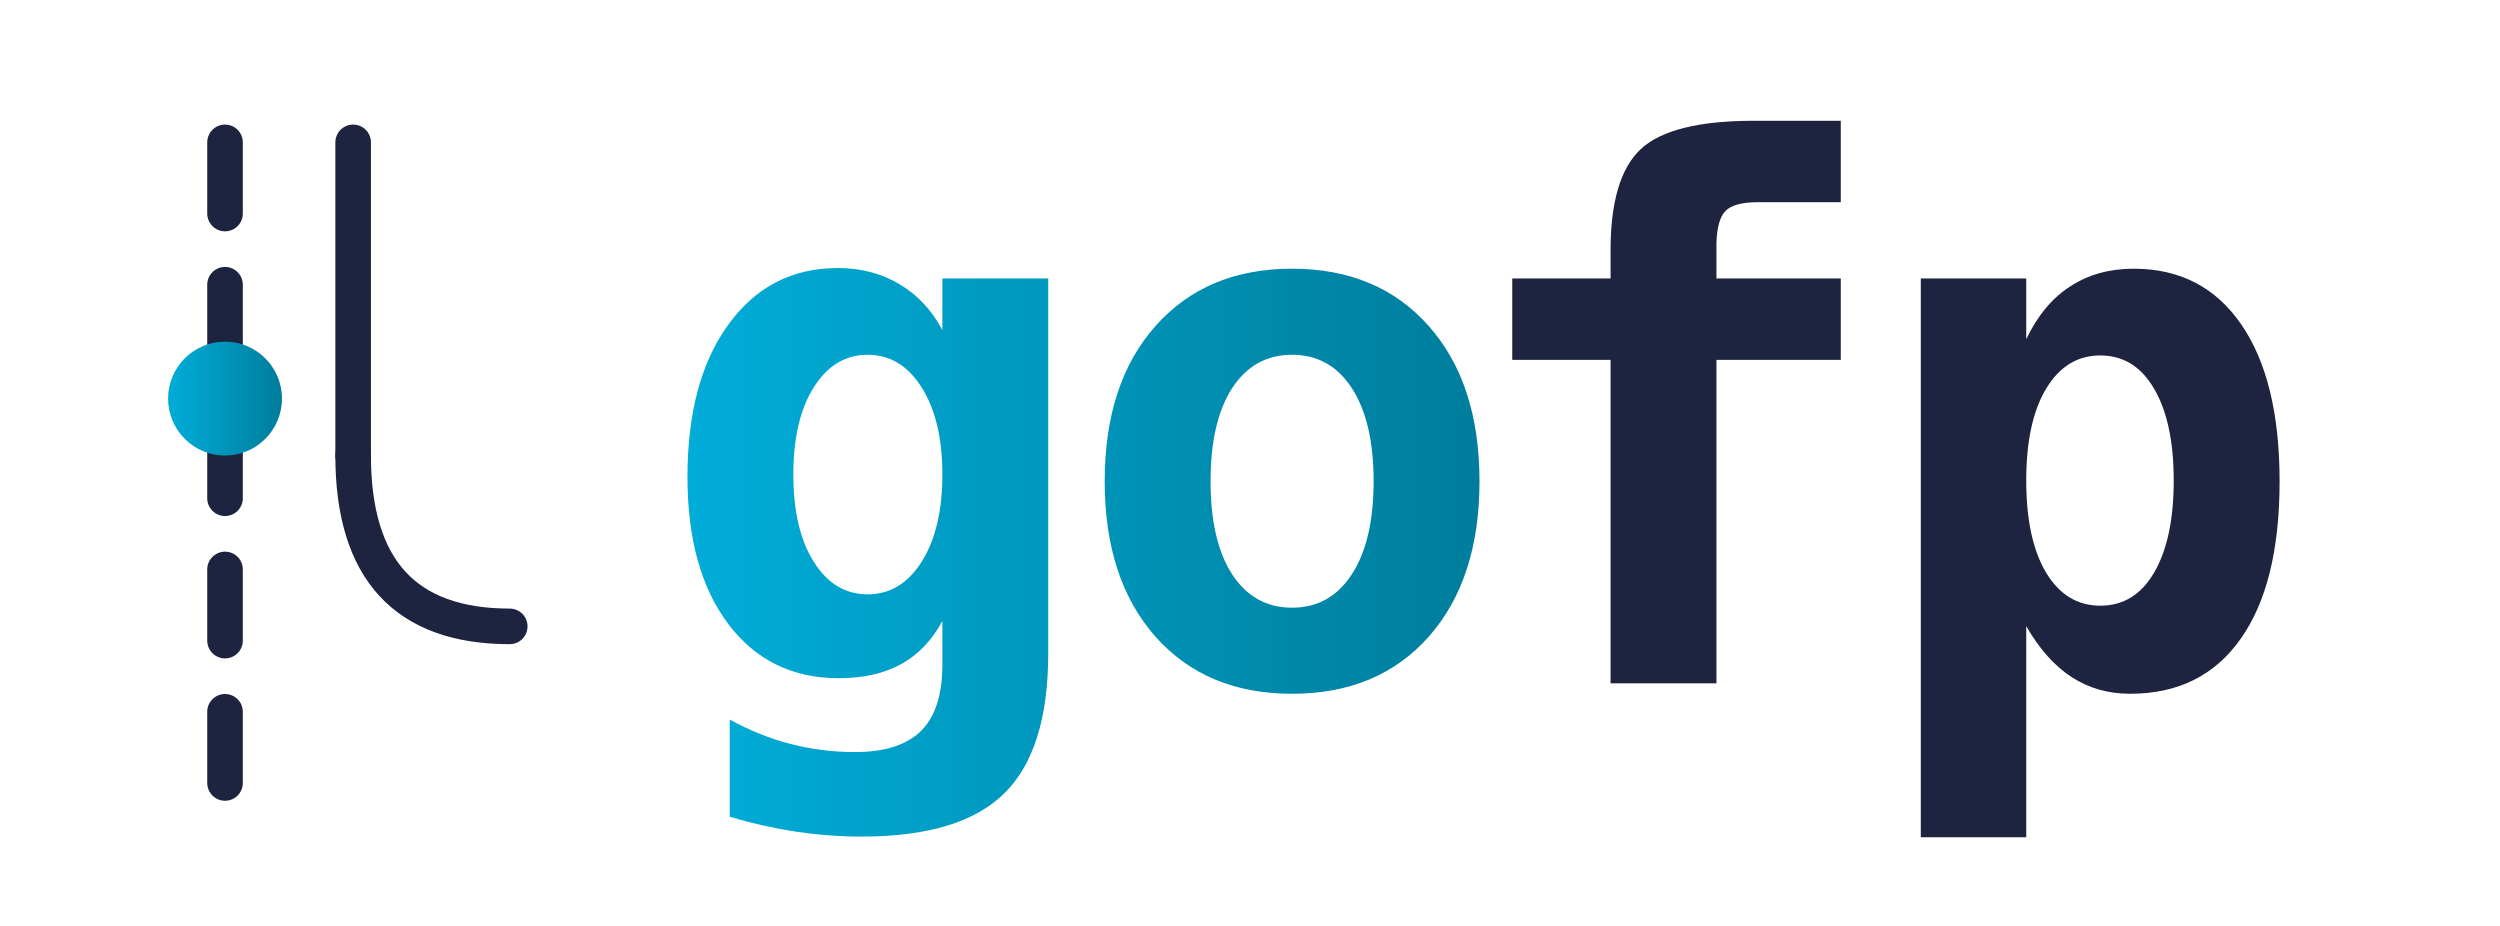
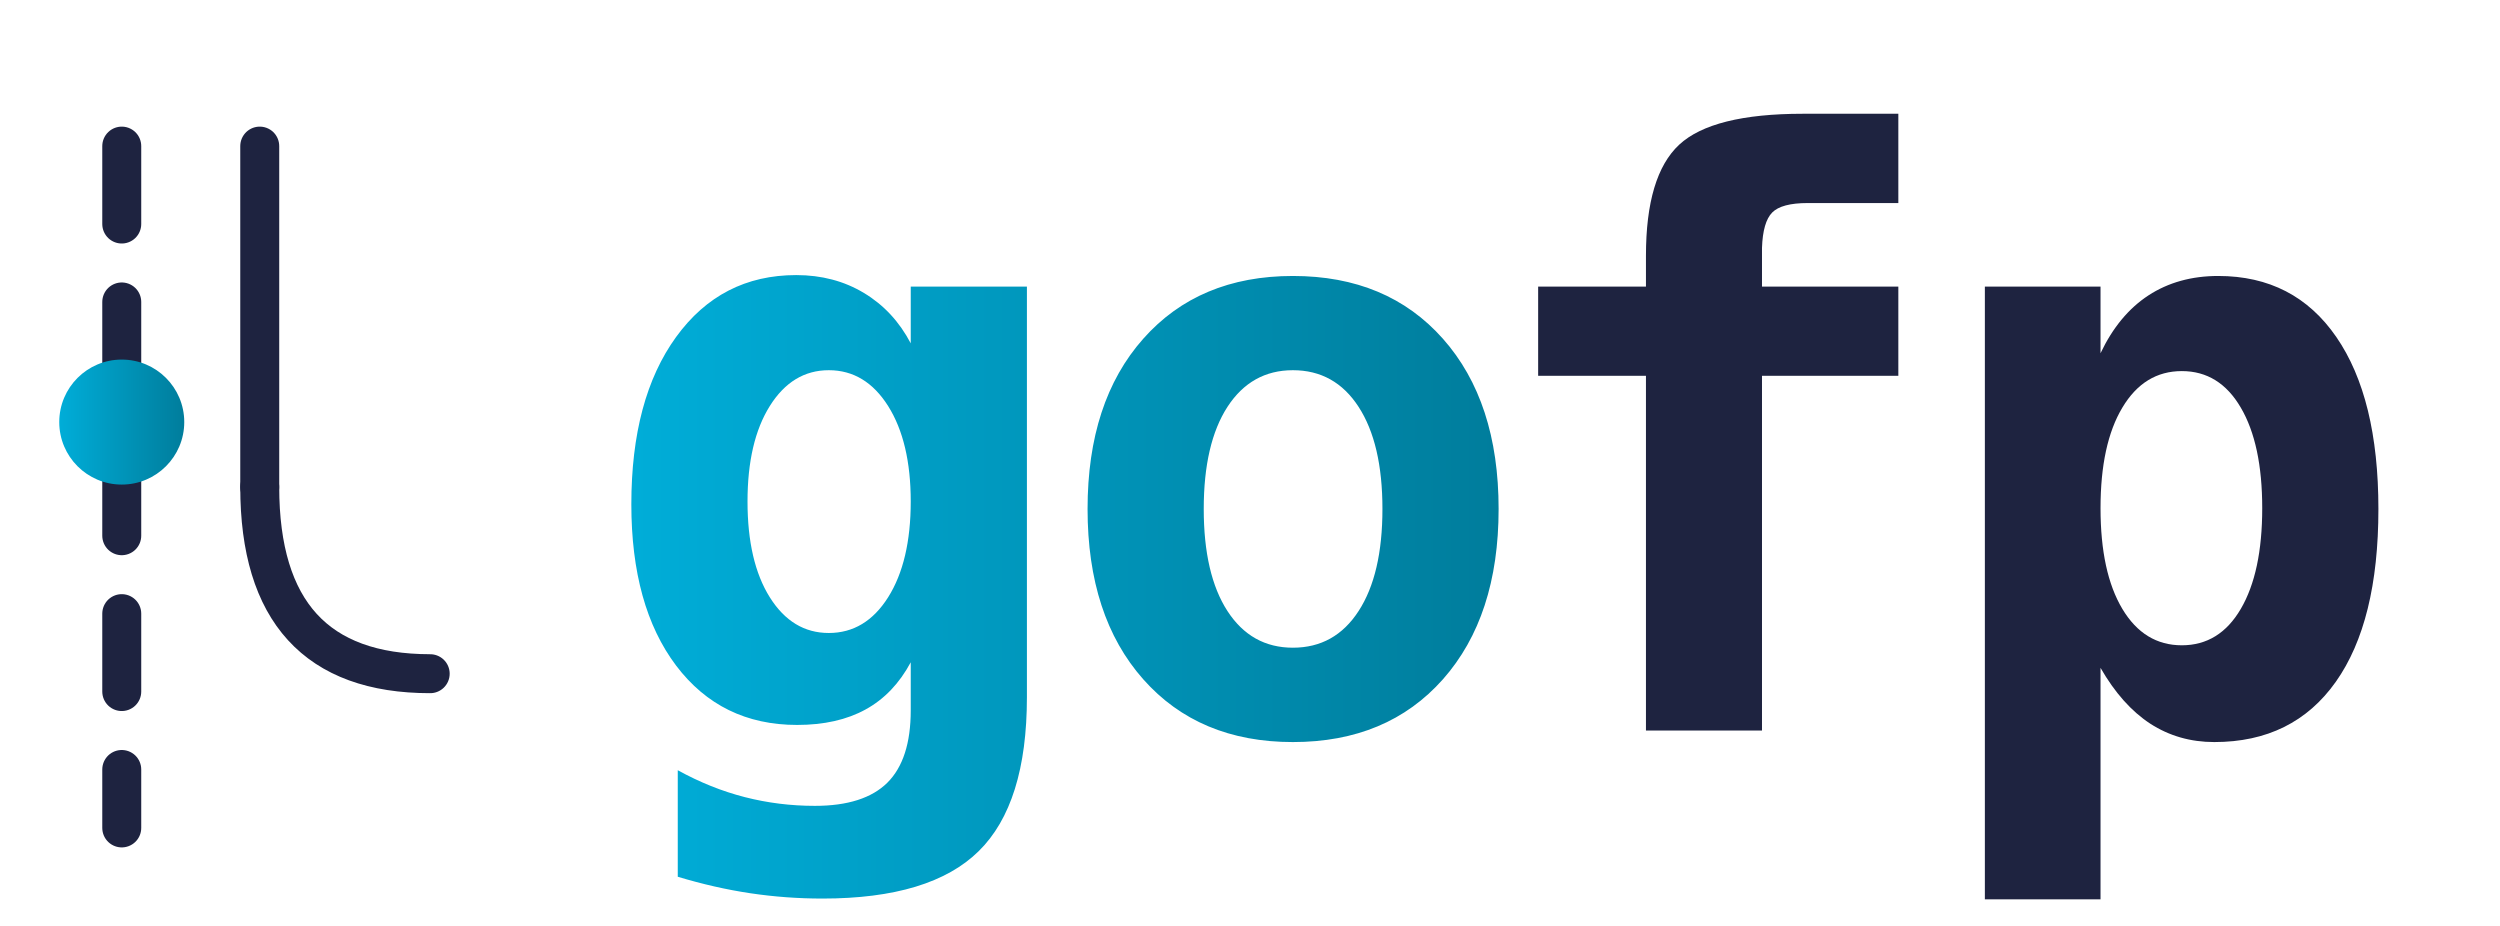
- <svg xmlns="http://www.w3.org/2000/svg" viewBox="0 0 160 65" width="308" height="114">
+ <svg xmlns="http://www.w3.org/2000/svg" viewBox="0 0 308 114" width="308" height="114">
  <defs>
    <linearGradient id="a" x1="0%" y1="0%" x2="100%" y2="0%">
      <stop offset="0%" style="stop-color:#00add8" />
      <stop offset="100%" style="stop-color:#007d9c" />
    </linearGradient>
  </defs>
-   <path stroke="#1e2340" stroke-width="2.5" stroke-linecap="round" stroke-dasharray="5 5" d="M8 10v45" />
-   <path stroke="#1e2340" stroke-width="2.5" stroke-linecap="round" d="M17 10v22" />
-   <path d="M17 32q0 12 11 12" stroke="#1e2340" stroke-width="2.5" stroke-linecap="round" fill="none" />
-   <circle cx="8" cy="28" r="4" fill="url(#a)" />
-   <text x="38" y="48" font-family="'SF Mono', 'Fira Code', 'Cascadia Code', monospace" font-size="52" font-weight="900" letter-spacing="-2" fill="url(#a)">go</text>
-   <text x="94" y="48" font-family="'SF Mono', 'Fira Code', 'Cascadia Code', monospace" font-size="52" font-weight="900" letter-spacing="-2" fill="#1e2340">fp</text>
+   <path stroke="#1e2340" stroke-width="4.8" stroke-linecap="round" stroke-dasharray="9.6 9.6" d="M15 18v84" />
+   <path stroke="#1e2340" stroke-width="4.8" stroke-linecap="round" d="M32 18v42" />
+   <path d="M32 60q0 23 21 23" stroke="#1e2340" stroke-width="4.8" stroke-linecap="round" fill="none" />
+   <circle cx="15" cy="52" r="7.7" fill="url(#a)" />
+   <text x="73" y="90" font-family="'SF Mono', 'Fira Code', 'Cascadia Code', monospace" font-size="100" font-weight="900" letter-spacing="-4" fill="url(#a)">go</text>
+   <text x="181" y="90" font-family="'SF Mono', 'Fira Code', 'Cascadia Code', monospace" font-size="100" font-weight="900" letter-spacing="-4" fill="#1e2340">fp</text>
</svg>
